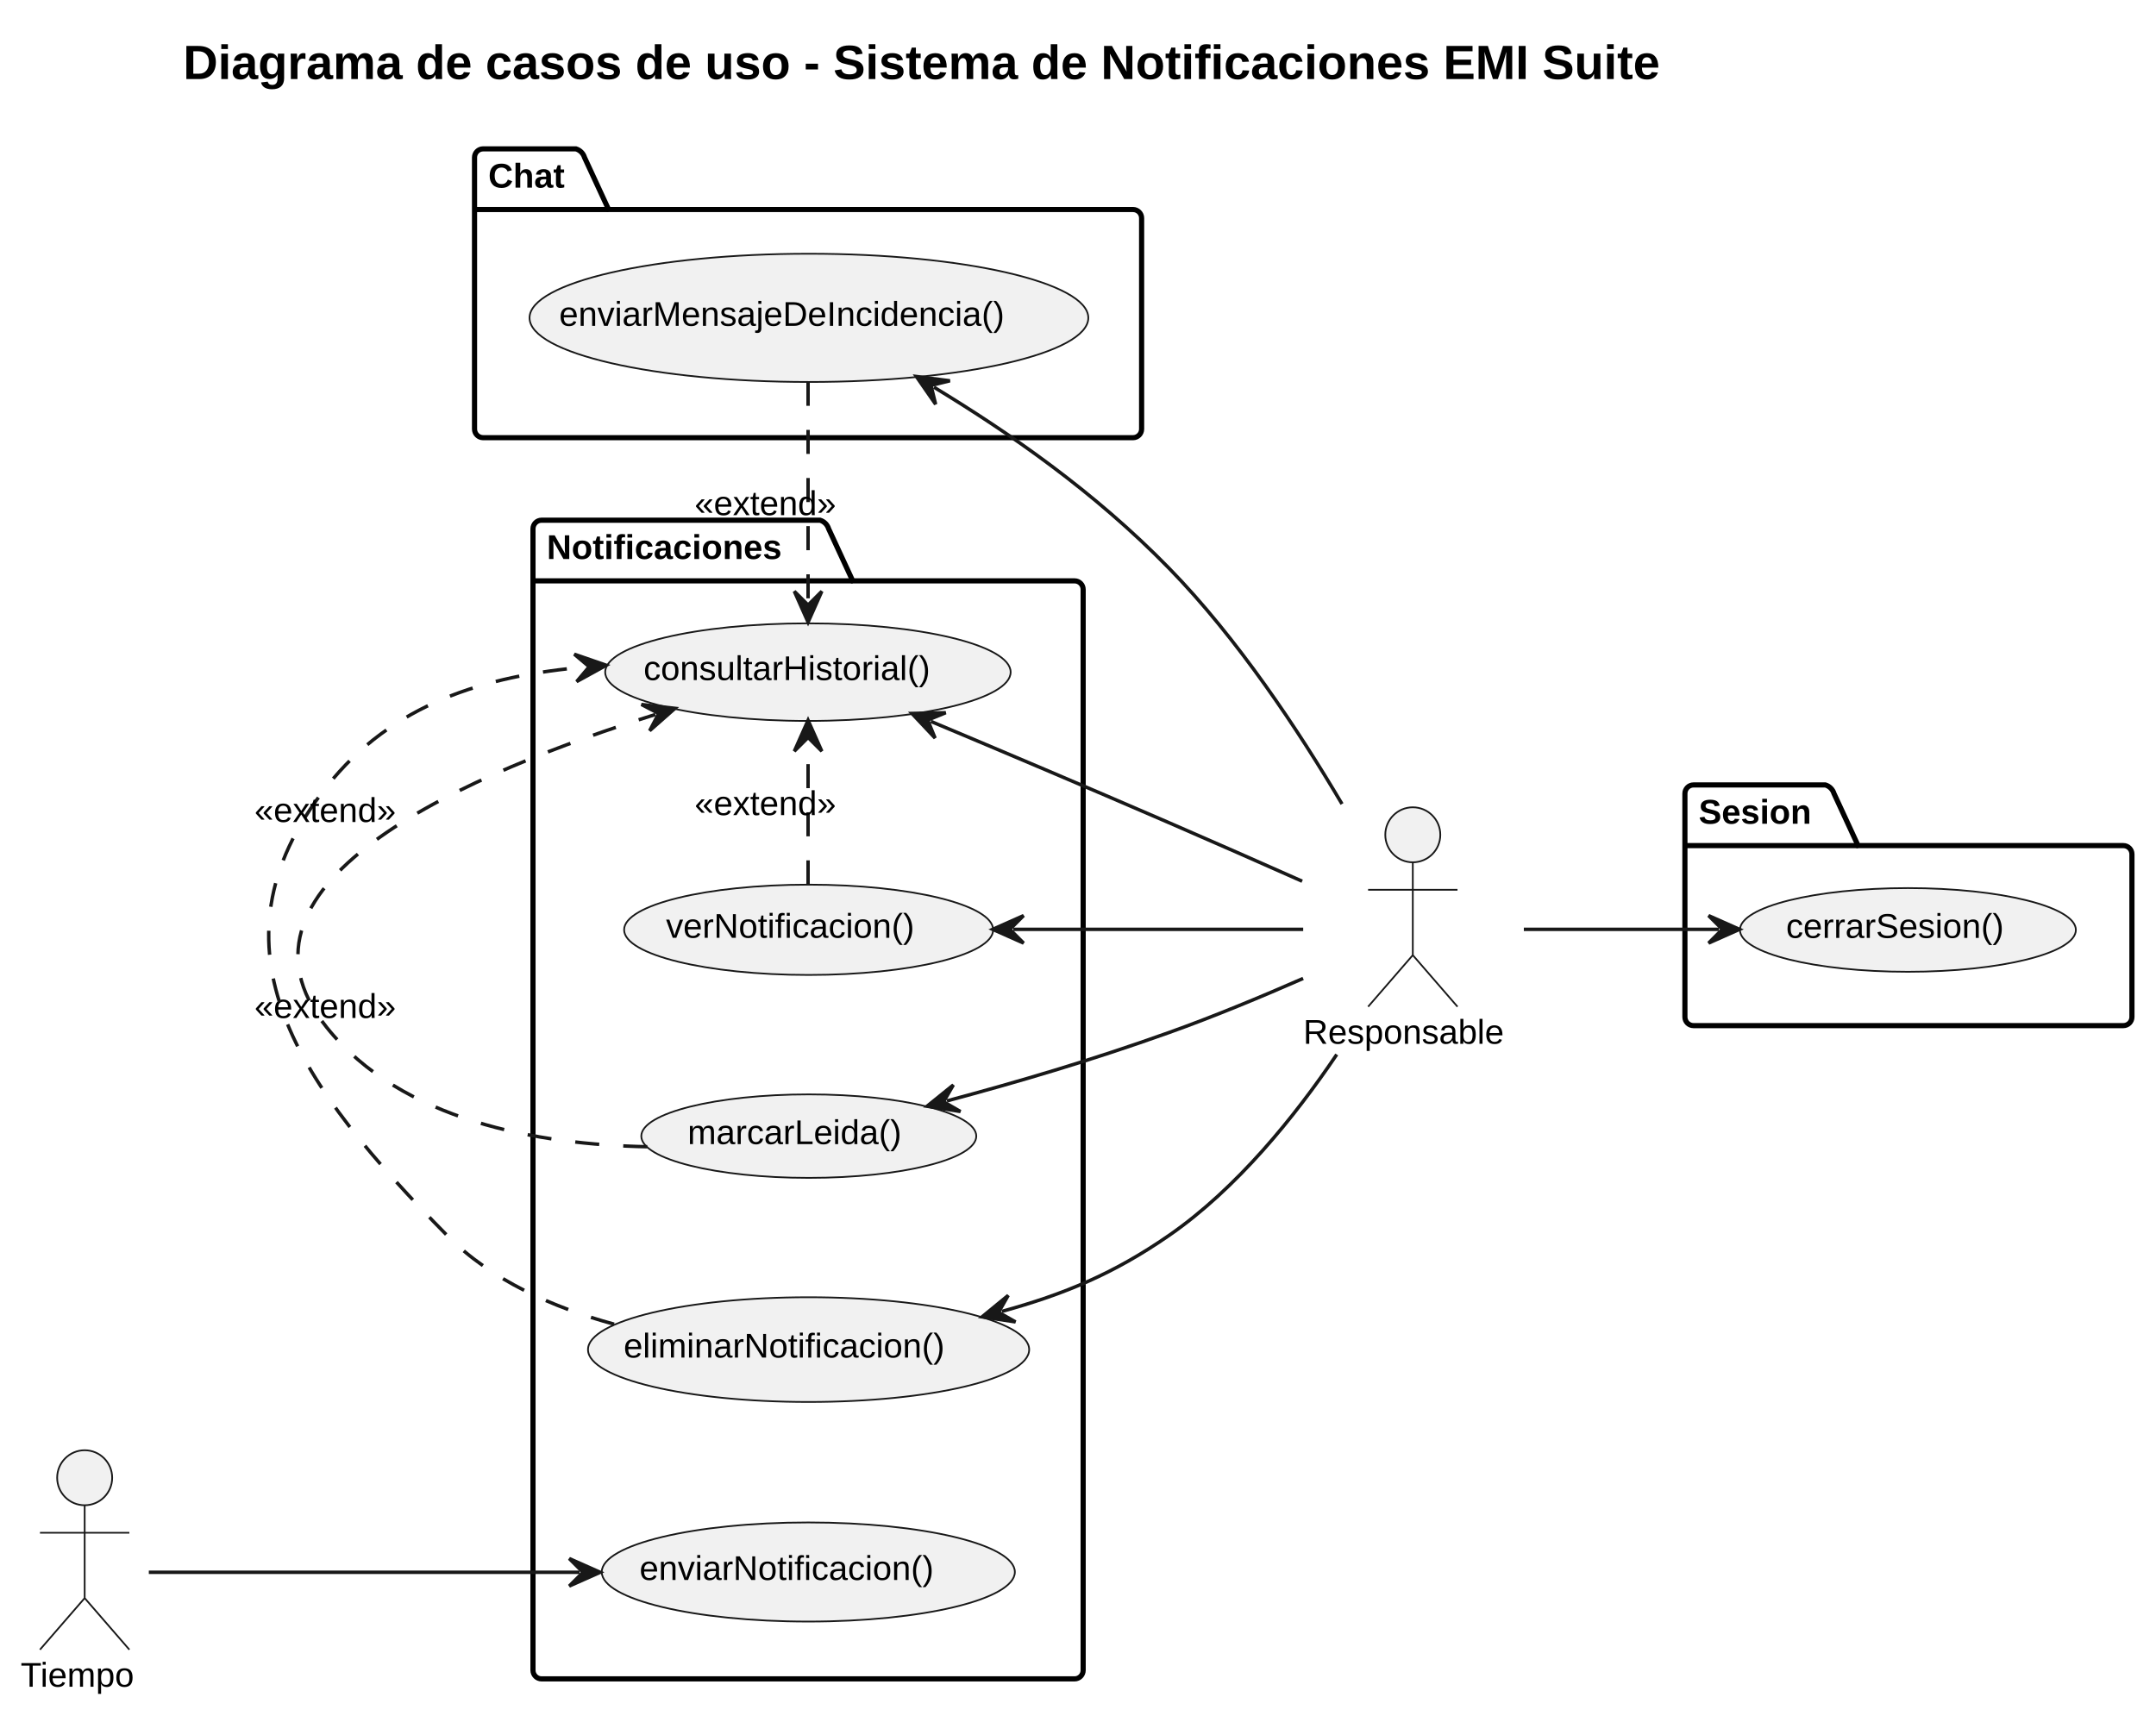
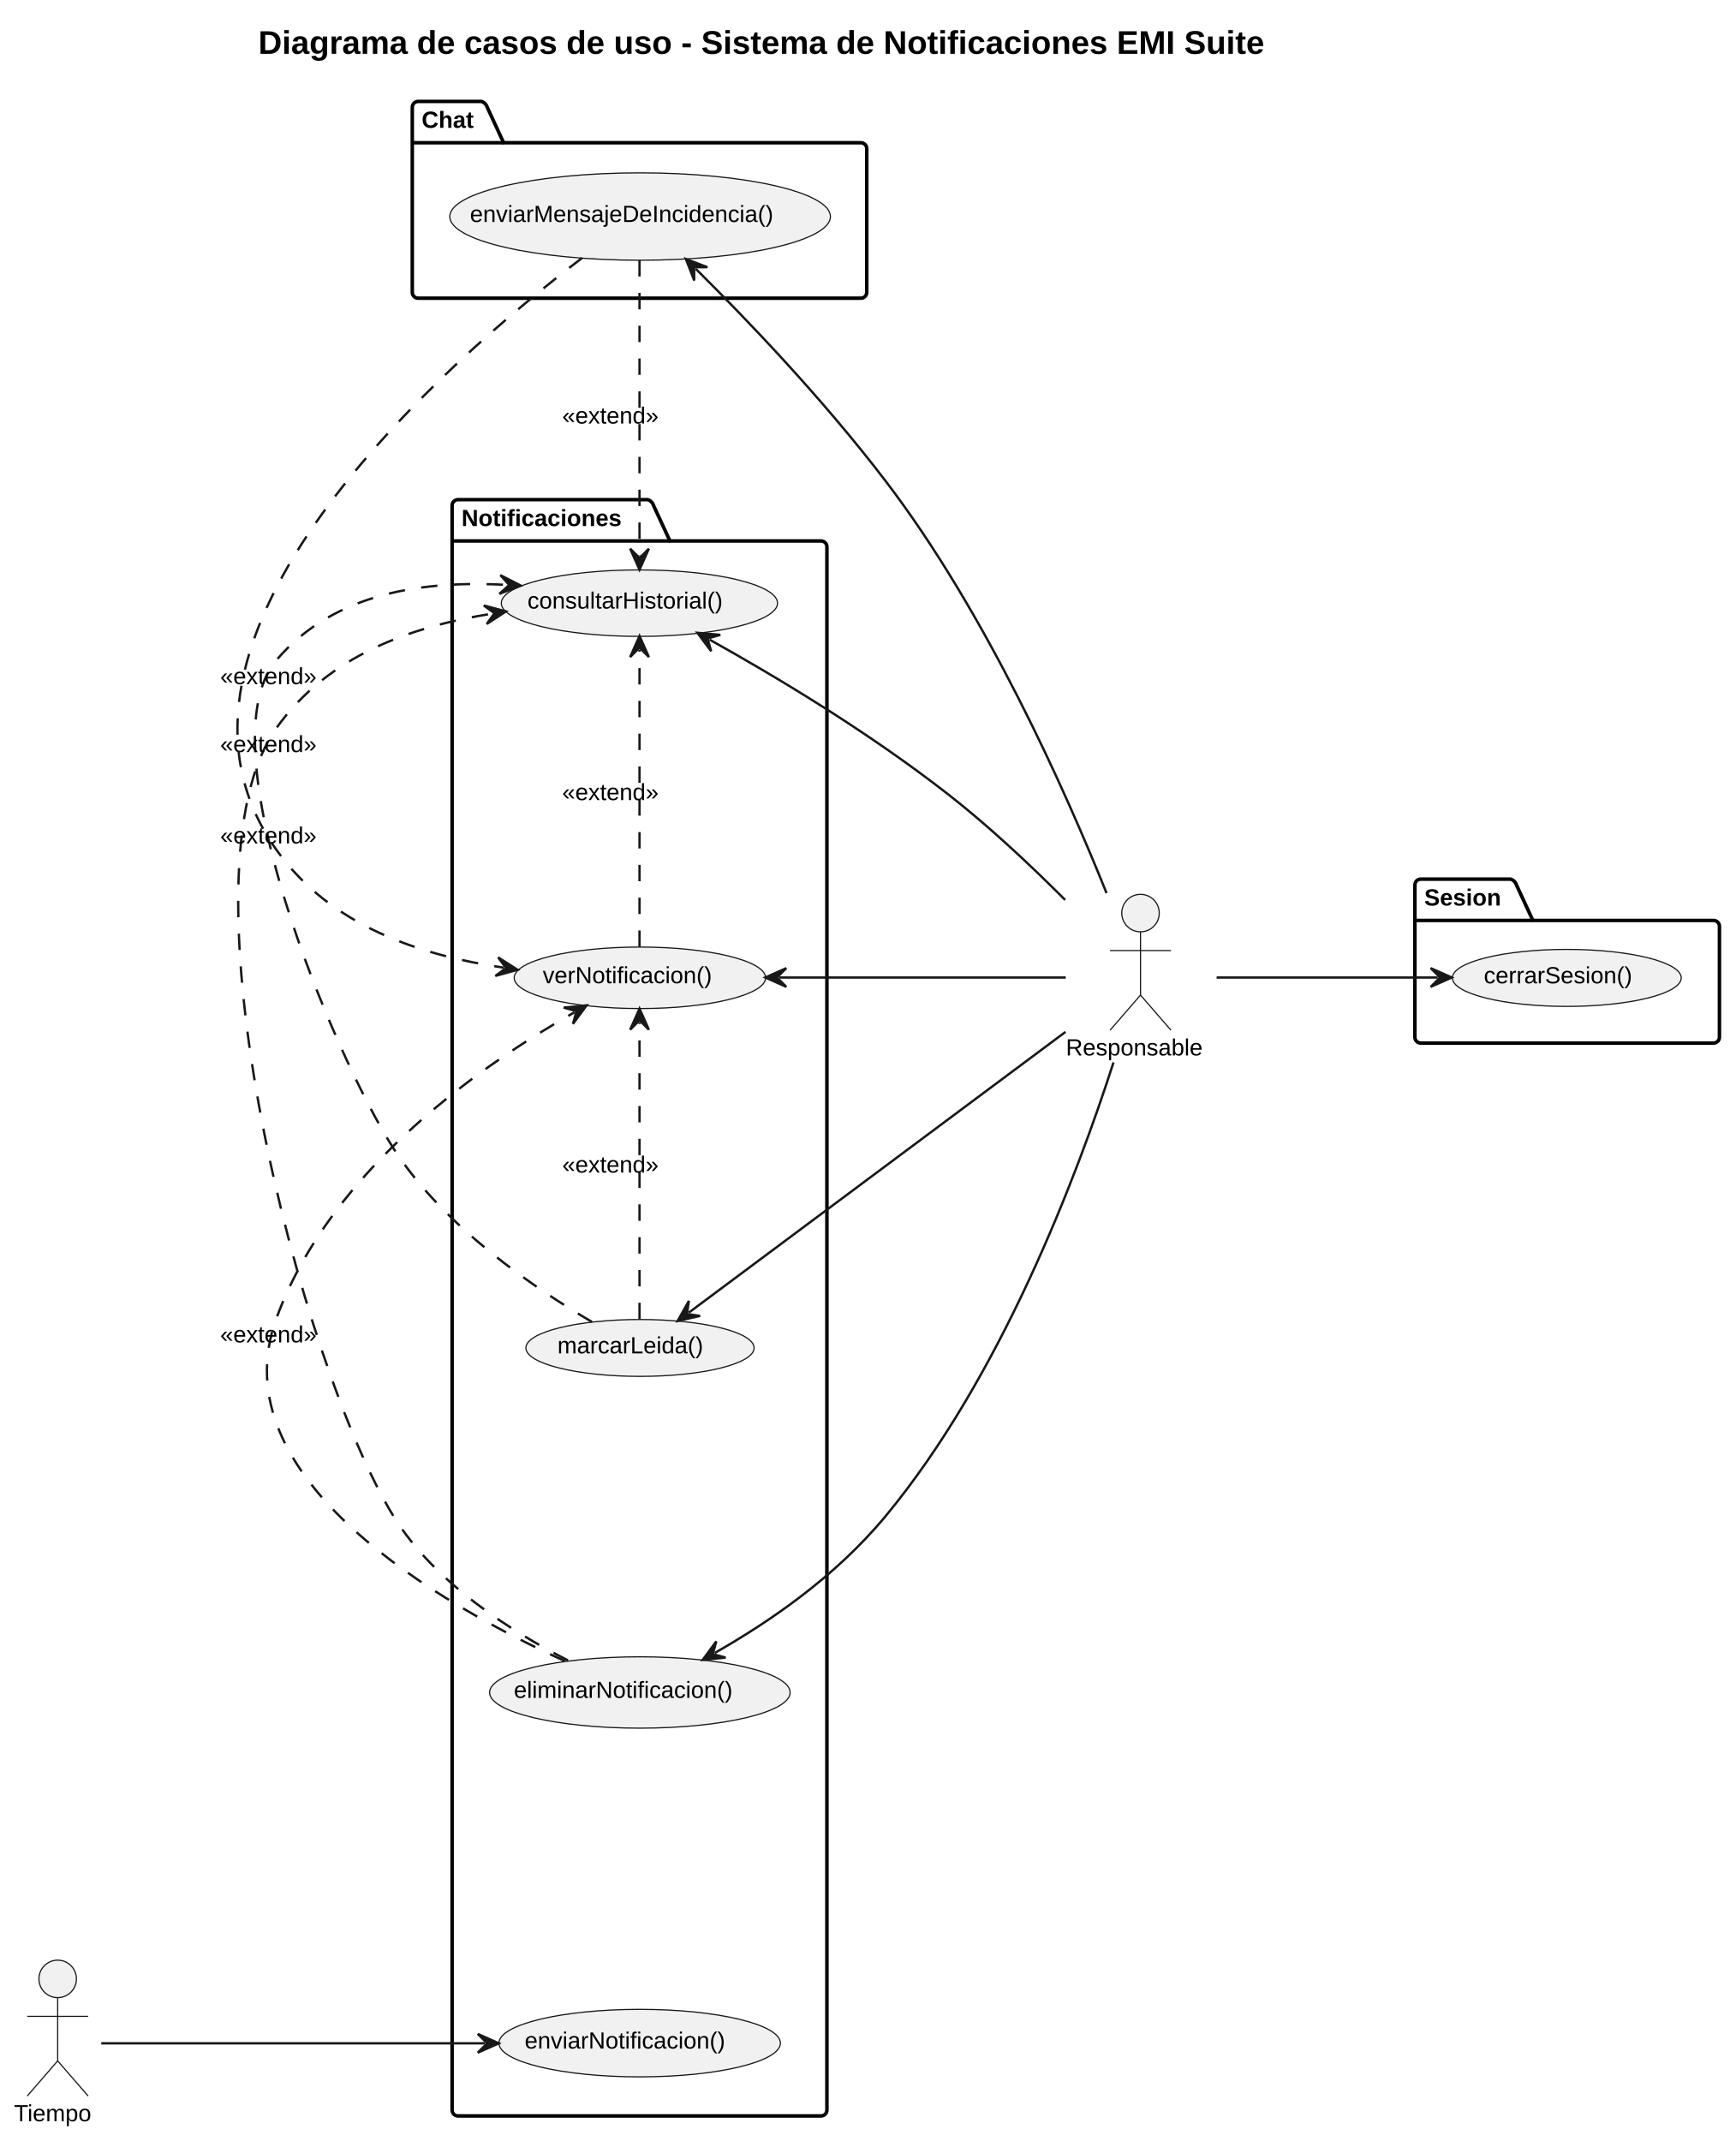
- <svg xmlns="http://www.w3.org/2000/svg" contentStyleType="text/css" data-diagram-type="DESCRIPTION" height="499px" preserveAspectRatio="none" style="width:627px;height:499px;background:#FFFFFF;" version="1.1" viewBox="0 0 627 499" width="627px" zoomAndPan="magnify">
+ <svg xmlns="http://www.w3.org/2000/svg" contentStyleType="text/css" data-diagram-type="DESCRIPTION" height="914px" preserveAspectRatio="none" style="width:741px;height:914px;background:#FFFFFF;" version="1.1" viewBox="0 0 741 914" width="741px" zoomAndPan="magnify">
  <defs />
  <g>
    <g class="title" data-source-line="1">
-       <text fill="#000000" font-family="Arial" font-size="14" font-weight="bold" lengthAdjust="spacing" textLength="506.475" x="53.263" y="22.995">Diagrama de casos de uso - Sistema de Notificaciones EMI Suite</text>
+       <text fill="#000000" font-family="Arial" font-size="14" font-weight="bold" lengthAdjust="spacing" textLength="506.475" x="110.263" y="22.995">Diagrama de casos de uso - Sistema de Notificaciones EMI Suite</text>
    </g>
-     <g class="cluster" data-entity="Notificaciones" data-source-line="12" data-uid="ent0004" id="cluster_Notificaciones">
-       <path d="M157.5,151.297 L238.481,151.297 A3.75,3.75 0 0 1 240.981,153.797 L247.981,168.938 L312.5,168.938 A2.5,2.5 0 0 1 315,171.438 L315,485.797 A2.5,2.5 0 0 1 312.5,488.297 L157.5,488.297 A2.5,2.5 0 0 1 155,485.797 L155,153.797 A2.5,2.5 0 0 1 157.5,151.297" fill="none" style="stroke:#000000;stroke-width:1.5;" />
-       <line style="stroke:#000000;stroke-width:1.5;" x1="155" x2="247.981" y1="168.938" y2="168.938" />
-       <text fill="#000000" font-family="Arial" font-size="10" font-weight="bold" lengthAdjust="spacing" textLength="79.981" x="159" y="162.579">Notificaciones</text>
+     <g class="cluster" data-entity="Notificaciones" data-source-line="16" data-uid="ent0004" id="cluster_Notificaciones">
+       <path d="M195.5,213.297 L276.481,213.297 A3.75,3.75 0 0 1 278.981,215.797 L285.981,230.938 L350.5,230.938 A2.5,2.5 0 0 1 353,233.438 L353,900.797 A2.5,2.5 0 0 1 350.5,903.297 L195.5,903.297 A2.5,2.5 0 0 1 193,900.797 L193,215.797 A2.5,2.5 0 0 1 195.5,213.297" fill="none" style="stroke:#000000;stroke-width:1.5;" />
+       <line style="stroke:#000000;stroke-width:1.5;" x1="193" x2="285.981" y1="230.938" y2="230.938" />
+       <text fill="#000000" font-family="Arial" font-size="10" font-weight="bold" lengthAdjust="spacing" textLength="79.981" x="197" y="224.579">Notificaciones</text>
    </g>
-     <g class="cluster" data-entity="Sesion" data-source-line="20" data-uid="ent0010" id="cluster_Sesion">
-       <path d="M492.5,228.297 L530.854,228.297 A3.75,3.75 0 0 1 533.354,230.797 L540.354,245.938 L617.5,245.938 A2.5,2.5 0 0 1 620,248.438 L620,295.797 A2.5,2.5 0 0 1 617.5,298.297 L492.5,298.297 A2.5,2.5 0 0 1 490,295.797 L490,230.797 A2.5,2.5 0 0 1 492.5,228.297" fill="none" style="stroke:#000000;stroke-width:1.5;" />
-       <line style="stroke:#000000;stroke-width:1.5;" x1="490" x2="540.354" y1="245.938" y2="245.938" />
-       <text fill="#000000" font-family="Arial" font-size="10" font-weight="bold" lengthAdjust="spacing" textLength="37.353" x="494" y="239.579">Sesion</text>
+     <g class="cluster" data-entity="Sesion" data-source-line="24" data-uid="ent0010" id="cluster_Sesion">
+       <path d="M606.5,375.297 L644.854,375.297 A3.75,3.75 0 0 1 647.354,377.797 L654.354,392.938 L731.5,392.938 A2.5,2.5 0 0 1 734,395.438 L734,442.797 A2.5,2.5 0 0 1 731.5,445.297 L606.5,445.297 A2.5,2.5 0 0 1 604,442.797 L604,377.797 A2.5,2.5 0 0 1 606.5,375.297" fill="none" style="stroke:#000000;stroke-width:1.5;" />
+       <line style="stroke:#000000;stroke-width:1.5;" x1="604" x2="654.354" y1="392.938" y2="392.938" />
+       <text fill="#000000" font-family="Arial" font-size="10" font-weight="bold" lengthAdjust="spacing" textLength="37.353" x="608" y="386.579">Sesion</text>
    </g>
-     <g class="cluster" data-entity="Chat" data-source-line="24" data-uid="ent0012" id="cluster_Chat">
-       <path d="M140.5,43.297 L167.486,43.297 A3.75,3.75 0 0 1 169.986,45.797 L176.986,60.938 L329.5,60.938 A2.5,2.5 0 0 1 332,63.438 L332,124.797 A2.5,2.5 0 0 1 329.5,127.297 L140.5,127.297 A2.5,2.5 0 0 1 138,124.797 L138,45.797 A2.5,2.5 0 0 1 140.5,43.297" fill="none" style="stroke:#000000;stroke-width:1.5;" />
-       <line style="stroke:#000000;stroke-width:1.5;" x1="138" x2="176.986" y1="60.938" y2="60.938" />
-       <text fill="#000000" font-family="Arial" font-size="10" font-weight="bold" lengthAdjust="spacing" textLength="25.986" x="142" y="54.579">Chat</text>
+     <g class="cluster" data-entity="Chat" data-source-line="28" data-uid="ent0012" id="cluster_Chat">
+       <path d="M178.5,43.297 L205.486,43.297 A3.75,3.75 0 0 1 207.986,45.797 L214.986,60.938 L367.5,60.938 A2.5,2.5 0 0 1 370,63.438 L370,124.797 A2.5,2.5 0 0 1 367.5,127.297 L178.5,127.297 A2.5,2.5 0 0 1 176,124.797 L176,45.797 A2.5,2.5 0 0 1 178.5,43.297" fill="none" style="stroke:#000000;stroke-width:1.5;" />
+       <line style="stroke:#000000;stroke-width:1.5;" x1="176" x2="214.986" y1="60.938" y2="60.938" />
+       <text fill="#000000" font-family="Arial" font-size="10" font-weight="bold" lengthAdjust="spacing" textLength="25.986" x="180" y="54.579">Chat</text>
    </g>
-     <g class="entity" data-entity="consultarHistorial" data-source-line="13" data-uid="ent0005" id="entity_consultarHistorial">
-       <ellipse cx="234.956" cy="195.488" fill="#F1F1F1" rx="58.956" ry="14.191" style="stroke:#181818;stroke-width:0.5;" />
-       <text fill="#000000" font-family="Arial" font-size="10" lengthAdjust="spacing" textLength="95.586" x="187.163" y="197.808">consultarHistorial()</text>
+     <g class="entity" data-entity="consultarHistorial" data-source-line="17" data-uid="ent0005" id="entity_consultarHistorial">
+       <ellipse cx="272.956" cy="257.488" fill="#F1F1F1" rx="58.956" ry="14.191" style="stroke:#181818;stroke-width:0.5;" />
+       <text fill="#000000" font-family="Arial" font-size="10" lengthAdjust="spacing" textLength="95.586" x="225.163" y="259.808">consultarHistorial()</text>
    </g>
-     <g class="entity" data-entity="verNotificacion" data-source-line="14" data-uid="ent0006" id="entity_verNotificacion">
-       <ellipse cx="235.162" cy="270.429" fill="#F1F1F1" rx="53.662" ry="13.132" style="stroke:#181818;stroke-width:0.5;" />
-       <text fill="#000000" font-family="Arial" font-size="10" lengthAdjust="spacing" textLength="82.939" x="193.692" y="272.75">verNotificacion()</text>
+     <g class="entity" data-entity="verNotificacion" data-source-line="18" data-uid="ent0006" id="entity_verNotificacion">
+       <ellipse cx="273.162" cy="417.429" fill="#F1F1F1" rx="53.662" ry="13.132" style="stroke:#181818;stroke-width:0.5;" />
+       <text fill="#000000" font-family="Arial" font-size="10" lengthAdjust="spacing" textLength="82.939" x="231.692" y="419.75">verNotificacion()</text>
    </g>
-     <g class="entity" data-entity="marcarLeida" data-source-line="15" data-uid="ent0007" id="entity_marcarLeida">
-       <ellipse cx="235.21" cy="330.439" fill="#F1F1F1" rx="48.71" ry="12.142" style="stroke:#181818;stroke-width:0.5;" />
-       <text fill="#000000" font-family="Arial" font-size="10" lengthAdjust="spacing" textLength="70.498" x="199.961" y="332.759">marcarLeida()</text>
+     <g class="entity" data-entity="marcarLeida" data-source-line="19" data-uid="ent0007" id="entity_marcarLeida">
+       <ellipse cx="273.21" cy="575.439" fill="#F1F1F1" rx="48.71" ry="12.142" style="stroke:#181818;stroke-width:0.5;" />
+       <text fill="#000000" font-family="Arial" font-size="10" lengthAdjust="spacing" textLength="70.498" x="237.961" y="577.759">marcarLeida()</text>
    </g>
-     <g class="entity" data-entity="eliminarNotificacion" data-source-line="16" data-uid="ent0008" id="entity_eliminarNotificacion">
-       <ellipse cx="235.15" cy="392.527" fill="#F1F1F1" rx="64.15" ry="15.23" style="stroke:#181818;stroke-width:0.5;" />
-       <text fill="#000000" font-family="Arial" font-size="10" lengthAdjust="spacing" textLength="107.564" x="181.369" y="394.847">eliminarNotificacion()</text>
+     <g class="entity" data-entity="eliminarNotificacion" data-source-line="20" data-uid="ent0008" id="entity_eliminarNotificacion">
+       <ellipse cx="273.15" cy="722.527" fill="#F1F1F1" rx="64.15" ry="15.23" style="stroke:#181818;stroke-width:0.5;" />
+       <text fill="#000000" font-family="Arial" font-size="10" lengthAdjust="spacing" textLength="107.564" x="219.369" y="724.847">eliminarNotificacion()</text>
    </g>
-     <g class="entity" data-entity="enviarNotificacion" data-source-line="17" data-uid="ent0009" id="entity_enviarNotificacion">
-       <ellipse cx="235.069" cy="457.211" fill="#F1F1F1" rx="60.069" ry="14.414" style="stroke:#181818;stroke-width:0.5;" />
-       <text fill="#000000" font-family="Arial" font-size="10" lengthAdjust="spacing" textLength="98.184" x="185.977" y="459.531">enviarNotificacion()</text>
+     <g class="entity" data-entity="enviarNotificacion" data-source-line="21" data-uid="ent0009" id="entity_enviarNotificacion">
+       <ellipse cx="273.069" cy="872.211" fill="#F1F1F1" rx="60.069" ry="14.414" style="stroke:#181818;stroke-width:0.5;" />
+       <text fill="#000000" font-family="Arial" font-size="10" lengthAdjust="spacing" textLength="98.184" x="223.977" y="874.531">enviarNotificacion()</text>
    </g>
-     <g class="entity" data-entity="cerrarSesion" data-source-line="21" data-uid="ent0011" id="entity_cerrarSesion">
-       <ellipse cx="554.849" cy="270.467" fill="#F1F1F1" rx="48.849" ry="12.17" style="stroke:#181818;stroke-width:0.5;" />
-       <text fill="#000000" font-family="Arial" font-size="10" lengthAdjust="spacing" textLength="70.859" x="519.42" y="272.787">cerrarSesion()</text>
+     <g class="entity" data-entity="cerrarSesion" data-source-line="25" data-uid="ent0011" id="entity_cerrarSesion">
+       <ellipse cx="668.849" cy="417.467" fill="#F1F1F1" rx="48.849" ry="12.17" style="stroke:#181818;stroke-width:0.5;" />
+       <text fill="#000000" font-family="Arial" font-size="10" lengthAdjust="spacing" textLength="70.859" x="633.42" y="419.787">cerrarSesion()</text>
    </g>
-     <g class="entity" data-entity="enviarMensajeDeIncidencia" data-source-line="25" data-uid="ent0013" id="entity_enviarMensajeDeIncidencia">
-       <ellipse cx="235.25" cy="92.447" fill="#F1F1F1" rx="81.25" ry="18.65" style="stroke:#181818;stroke-width:0.5;" />
-       <text fill="#000000" font-family="Arial" font-size="10" lengthAdjust="spacing" textLength="145.273" x="162.613" y="94.767">enviarMensajeDeIncidencia()</text>
+     <g class="entity" data-entity="enviarMensajeDeIncidencia" data-source-line="29" data-uid="ent0013" id="entity_enviarMensajeDeIncidencia">
+       <ellipse cx="273.25" cy="92.447" fill="#F1F1F1" rx="81.25" ry="18.65" style="stroke:#181818;stroke-width:0.5;" />
+       <text fill="#000000" font-family="Arial" font-size="10" lengthAdjust="spacing" textLength="145.273" x="200.613" y="94.767">enviarMensajeDeIncidencia()</text>
    </g>
-     <g class="entity" data-entity="responsable" data-source-line="9" data-uid="ent0002" id="entity_responsable">
-       <ellipse cx="410.865" cy="242.797" fill="#F1F1F1" rx="8" ry="8" style="stroke:#181818;stroke-width:0.5;" />
-       <path d="M410.865,250.797 L410.865,277.797 M397.865,258.797 L423.865,258.797 M410.865,277.797 L397.865,292.797 M410.865,277.797 L423.865,292.797" fill="none" style="stroke:#181818;stroke-width:0.5;" />
-       <text fill="#000000" font-family="Arial" font-size="10" lengthAdjust="spacing" textLength="63.73" x="379" y="303.579">Responsable</text>
+     <g class="entity" data-entity="responsable" data-source-line="13" data-uid="ent0002" id="entity_responsable">
+       <ellipse cx="486.865" cy="389.797" fill="#F1F1F1" rx="8" ry="8" style="stroke:#181818;stroke-width:0.5;" />
+       <path d="M486.865,397.797 L486.865,424.797 M473.865,405.797 L499.865,405.797 M486.865,424.797 L473.865,439.797 M486.865,424.797 L499.865,439.797" fill="none" style="stroke:#181818;stroke-width:0.5;" />
+       <text fill="#000000" font-family="Arial" font-size="10" lengthAdjust="spacing" textLength="63.73" x="455" y="450.579">Responsable</text>
    </g>
-     <g class="entity" data-entity="tiempo" data-source-line="10" data-uid="ent0003" id="entity_tiempo">
-       <ellipse cx="24.623" cy="429.797" fill="#F1F1F1" rx="8" ry="8" style="stroke:#181818;stroke-width:0.5;" />
-       <path d="M24.623,437.797 L24.623,464.797 M11.623,445.797 L37.623,445.797 M24.623,464.797 L11.623,479.797 M24.623,464.797 L37.623,479.797" fill="none" style="stroke:#181818;stroke-width:0.5;" />
-       <text fill="#000000" font-family="Arial" font-size="10" lengthAdjust="spacing" textLength="37.246" x="6" y="490.579">Tiempo</text>
+     <g class="entity" data-entity="tiempo" data-source-line="14" data-uid="ent0003" id="entity_tiempo">
+       <ellipse cx="24.623" cy="844.797" fill="#F1F1F1" rx="8" ry="8" style="stroke:#181818;stroke-width:0.5;" />
+       <path d="M24.623,852.797 L24.623,879.797 M11.623,860.797 L37.623,860.797 M24.623,879.797 L11.623,894.797 M24.623,879.797 L37.623,894.797" fill="none" style="stroke:#181818;stroke-width:0.5;" />
+       <text fill="#000000" font-family="Arial" font-size="10" lengthAdjust="spacing" textLength="37.246" x="6" y="905.579">Tiempo</text>
    </g>
-     <g class="link" data-entity-1="consultarHistorial" data-entity-2="responsable" data-source-line="28" data-uid="lnk14" id="link_consultarHistorial_responsable">
-       <path d="M270.723,209.818 C291.603,218.578 314.81,228.397 340,239.297 C352.69,244.787 366.62,250.937 378.69,256.297" fill="none" id="consultarHistorial-backto-responsable" style="stroke:#181818;stroke-width:1;" />
-       <polygon fill="#181818" points="265.19,207.497,271.942,214.667,269.801,209.431,275.037,207.29,265.19,207.497" style="stroke:#181818;stroke-width:1;" />
+     <g class="link" data-entity-1="consultarHistorial" data-entity-2="responsable" data-source-line="32" data-uid="lnk14" id="link_consultarHistorial_responsable">
+       <path d="M302.918,273.062 C329.938,288.152 369.68,311.717 405,339.297 C422.39,352.877 440.21,369.657 454.69,384.177" fill="none" id="consultarHistorial-backto-responsable" style="stroke:#181818;stroke-width:1;" />
+       <polygon fill="#181818" points="297.68,270.137,303.587,278.017,302.045,272.575,307.488,271.033,297.68,270.137" style="stroke:#181818;stroke-width:1;" />
    </g>
-     <g class="link" data-entity-1="verNotificacion" data-entity-2="responsable" data-source-line="29" data-uid="lnk15" id="link_verNotificacion_responsable">
-       <path d="M294.68,270.297 C324.19,270.297 353.97,270.297 378.99,270.297" fill="none" id="verNotificacion-backto-responsable" style="stroke:#181818;stroke-width:1;" />
-       <polygon fill="#181818" points="288.68,270.297,297.68,274.297,293.68,270.297,297.68,266.297,288.68,270.297" style="stroke:#181818;stroke-width:1;" />
+     <g class="link" data-entity-1="verNotificacion" data-entity-2="responsable" data-source-line="33" data-uid="lnk15" id="link_verNotificacion_responsable">
+       <path d="M332.68,417.297 C373.02,417.297 421.3,417.297 454.95,417.297" fill="none" id="verNotificacion-backto-responsable" style="stroke:#181818;stroke-width:1;" />
+       <polygon fill="#181818" points="326.68,417.297,335.68,421.297,331.68,417.297,335.68,413.297,326.68,417.297" style="stroke:#181818;stroke-width:1;" />
    </g>
-     <g class="link" data-entity-1="marcarLeida" data-entity-2="responsable" data-source-line="30" data-uid="lnk16" id="link_marcarLeida_responsable">
-       <path d="M275.385,320.192 C295.925,314.682 316.82,308.577 340,300.297 C352.95,295.677 366.93,289.857 378.97,284.577" fill="none" id="marcarLeida-backto-responsable" style="stroke:#181818;stroke-width:1;" />
-       <polygon fill="#181818" points="269.59,321.747,279.319,323.278,274.419,320.451,277.246,315.552,269.59,321.747" style="stroke:#181818;stroke-width:1;" />
+     <g class="link" data-entity-1="marcarLeida" data-entity-2="responsable" data-source-line="34" data-uid="lnk16" id="link_marcarLeida_responsable">
+       <path d="M294.06,560.351 C328.61,534.591 408.67,474.927 454.85,440.517" fill="none" id="marcarLeida-backto-responsable" style="stroke:#181818;stroke-width:1;" />
+       <polygon fill="#181818" points="289.25,563.937,298.856,561.764,293.259,560.948,294.074,555.351,289.25,563.937" style="stroke:#181818;stroke-width:1;" />
    </g>
-     <g class="link" data-entity-1="eliminarNotificacion" data-entity-2="responsable" data-source-line="31" data-uid="lnk17" id="link_eliminarNotificacion_responsable">
-       <path d="M291.374,381.412 C309.584,376.392 323.88,370.457 340,359.297 C359.71,345.637 376.54,324.787 388.75,306.697" fill="none" id="eliminarNotificacion-backto-responsable" style="stroke:#181818;stroke-width:1;" />
-       <polygon fill="#181818" points="285.59,383.007,295.329,384.471,290.41,381.678,293.203,376.759,285.59,383.007" style="stroke:#181818;stroke-width:1;" />
+     <g class="link" data-entity-1="eliminarNotificacion" data-entity-2="responsable" data-source-line="35" data-uid="lnk17" id="link_eliminarNotificacion_responsable">
+       <path d="M305.156,705.644 C328.126,692.484 356.11,673.677 378,647.297 C427.43,587.707 459.84,501.727 475.34,453.547" fill="none" id="eliminarNotificacion-backto-responsable" style="stroke:#181818;stroke-width:1;" />
+       <polygon fill="#181818" points="299.95,708.627,309.748,707.624,304.288,706.141,305.771,700.682,299.95,708.627" style="stroke:#181818;stroke-width:1;" />
    </g>
-     <g class="link" data-entity-1="tiempo" data-entity-2="enviarNotificacion" data-source-line="33" data-uid="lnk18" id="link_tiempo_enviarNotificacion">
-       <path d="M43.28,457.297 C72.03,457.297 124.02,457.297 168.55,457.297" fill="none" id="tiempo-to-enviarNotificacion" style="stroke:#181818;stroke-width:1;" />
-       <polygon fill="#181818" points="174.55,457.297,165.55,453.297,169.55,457.297,165.55,461.297,174.55,457.297" style="stroke:#181818;stroke-width:1;" />
+     <g class="link" data-entity-1="tiempo" data-entity-2="enviarNotificacion" data-source-line="37" data-uid="lnk18" id="link_tiempo_enviarNotificacion">
+       <path d="M43.23,872.297 C78.22,872.297 151.58,872.297 206.95,872.297" fill="none" id="tiempo-to-enviarNotificacion" style="stroke:#181818;stroke-width:1;" />
+       <polygon fill="#181818" points="212.95,872.297,203.95,868.297,207.95,872.297,203.95,876.297,212.95,872.297" style="stroke:#181818;stroke-width:1;" />
    </g>
-     <g class="link" data-entity-1="responsable" data-entity-2="cerrarSesion" data-source-line="35" data-uid="lnk19" id="link_responsable_cerrarSesion">
-       <path d="M443.16,270.297 C461.53,270.297 479.16,270.297 499.88,270.297" fill="none" id="responsable-to-cerrarSesion" style="stroke:#181818;stroke-width:1;" />
-       <polygon fill="#181818" points="505.88,270.297,496.88,266.297,500.88,270.297,496.88,274.297,505.88,270.297" style="stroke:#181818;stroke-width:1;" />
+     <g class="link" data-entity-1="responsable" data-entity-2="cerrarSesion" data-source-line="39" data-uid="lnk19" id="link_responsable_cerrarSesion">
+       <path d="M519.35,417.297 C547.05,417.297 581.88,417.297 613.74,417.297" fill="none" id="responsable-to-cerrarSesion" style="stroke:#181818;stroke-width:1;" />
+       <polygon fill="#181818" points="619.74,417.297,610.74,413.297,614.74,417.297,610.74,421.297,619.74,417.297" style="stroke:#181818;stroke-width:1;" />
    </g>
-     <g class="link" data-entity-1="responsable" data-entity-2="enviarMensajeDeIncidencia" data-source-line="36" data-uid="lnk20" id="link_responsable_enviarMensajeDeIncidencia">
-       <path d="M390.28,233.837 C377.64,212.437 359.9,185.677 340,165.297 C318.12,142.887 293.638,125.992 271.608,112.612" fill="none" id="responsable-to-enviarMensajeDeIncidencia" style="stroke:#181818;stroke-width:1;" />
-       <polygon fill="#181818" points="266.48,109.497,272.096,117.588,270.753,112.092,276.249,110.75,266.48,109.497" style="stroke:#181818;stroke-width:1;" />
+     <g class="link" data-entity-1="responsable" data-entity-2="enviarMensajeDeIncidencia" data-source-line="40" data-uid="lnk20" id="link_responsable_enviarMensajeDeIncidencia">
+       <path d="M472.37,381.267 C454.66,337.167 420.88,261.427 378,205.297 C350.81,169.697 318.776,136.386 297.036,114.786" fill="none" id="responsable-to-enviarMensajeDeIncidencia" style="stroke:#181818;stroke-width:1;" />
+       <polygon fill="#181818" points="292.78,110.557,296.345,119.738,296.327,114.081,301.984,114.063,292.78,110.557" style="stroke:#181818;stroke-width:1;" />
    </g>
-     <g class="link" data-entity-1="verNotificacion" data-entity-2="consultarHistorial" data-source-line="38" data-uid="lnk21" id="link_verNotificacion_consultarHistorial">
-       <path d="M235,257.237 C235,243.887 235,229.227 235,215.487" fill="none" id="verNotificacion-to-consultarHistorial" style="stroke:#181818;stroke-width:1;stroke-dasharray:7,7;" />
-       <polygon fill="#181818" points="235,209.487,231,218.487,235,214.487,239,218.487,235,209.487" style="stroke:#181818;stroke-width:1;" />
-       <text fill="#000000" font-family="Arial" font-size="10" lengthAdjust="spacing" textLength="47.065" x="202" y="237.079">«extend»</text>
+     <g class="link" data-entity-1="verNotificacion" data-entity-2="consultarHistorial" data-source-line="42" data-uid="lnk21" id="link_verNotificacion_consultarHistorial">
+       <path d="M273,404.207 C273,374.497 273,308.207 273,277.487" fill="none" id="verNotificacion-to-consultarHistorial" style="stroke:#181818;stroke-width:1;stroke-dasharray:7,7;" />
+       <polygon fill="#181818" points="273,271.487,269,280.487,273,276.487,277,280.487,273,271.487" style="stroke:#181818;stroke-width:1;" />
+       <text fill="#000000" font-family="Arial" font-size="10" lengthAdjust="spacing" textLength="47.065" x="240" y="341.579">«extend»</text>
    </g>
-     <g class="link" data-entity-1="marcarLeida" data-entity-2="consultarHistorial" data-source-line="39" data-uid="lnk22" id="link_marcarLeida_consultarHistorial">
-       <path d="M188.24,333.527 C156.62,332.897 116.79,326.037 95,298.797 C61.01,256.307 138.305,224.201 190.595,207.811" fill="none" id="marcarLeida-to-consultarHistorial" style="stroke:#181818;stroke-width:1;stroke-dasharray:7,7;" />
-       <polygon fill="#181818" points="196.32,206.017,186.536,204.892,191.549,207.512,188.928,212.526,196.32,206.017" style="stroke:#181818;stroke-width:1;" />
-       <text fill="#000000" font-family="Arial" font-size="10" lengthAdjust="spacing" textLength="47.065" x="74" y="296.079">«extend»</text>
+     <g class="link" data-entity-1="marcarLeida" data-entity-2="consultarHistorial" data-source-line="43" data-uid="lnk22" id="link_marcarLeida_consultarHistorial">
+       <path d="M252.7,564.327 C228.77,550.327 189.53,523.857 168,490.297 C142.27,450.187 87.05,318.027 118,281.797 C142.95,252.587 181.449,247.804 216.379,249.684" fill="none" id="marcarLeida-to-consultarHistorial" style="stroke:#181818;stroke-width:1;stroke-dasharray:7,7;" />
+       <polygon fill="#181818" points="222.37,250.007,213.598,245.529,217.377,249.738,213.168,253.517,222.37,250.007" style="stroke:#181818;stroke-width:1;" />
+       <text fill="#000000" font-family="Arial" font-size="10" lengthAdjust="spacing" textLength="47.065" x="94" y="292.079">«extend»</text>
    </g>
-     <g class="link" data-entity-1="eliminarNotificacion" data-entity-2="consultarHistorial" data-source-line="40" data-uid="lnk23" id="link_eliminarNotificacion_consultarHistorial">
-       <path d="M178.58,385.127 C161.04,380.357 142.94,372.437 130,359.297 C87.86,316.517 57.81,275.937 95,228.797 C114.04,204.667 141.122,196.498 170.342,193.998" fill="none" id="eliminarNotificacion-to-consultarHistorial" style="stroke:#181818;stroke-width:1;stroke-dasharray:7,7;" />
-       <polygon fill="#181818" points="176.32,193.487,167.012,190.269,171.338,193.913,167.694,198.239,176.32,193.487" style="stroke:#181818;stroke-width:1;" />
-       <text fill="#000000" font-family="Arial" font-size="10" lengthAdjust="spacing" textLength="47.065" x="74" y="239.079">«extend»</text>
+     <g class="link" data-entity-1="eliminarNotificacion" data-entity-2="consultarHistorial" data-source-line="44" data-uid="lnk23" id="link_eliminarNotificacion_consultarHistorial">
+       <path d="M242.48,708.837 C218.2,696.467 185.5,675.717 168,647.297 C128.36,582.927 74.12,372.357 118,310.797 C140.14,279.737 175.645,267.476 210.106,261.956" fill="none" id="eliminarNotificacion-to-consultarHistorial" style="stroke:#181818;stroke-width:1;stroke-dasharray:7,7;" />
+       <polygon fill="#181818" points="216.03,261.007,206.511,258.481,211.093,261.798,207.776,266.38,216.03,261.007" style="stroke:#181818;stroke-width:1;" />
+       <text fill="#000000" font-family="Arial" font-size="10" lengthAdjust="spacing" textLength="47.065" x="94" y="321.079">«extend»</text>
    </g>
-     <g class="link" data-entity-1="enviarMensajeDeIncidencia" data-entity-2="consultarHistorial" data-source-line="41" data-uid="lnk24" id="link_enviarMensajeDeIncidencia_consultarHistorial">
-       <path d="M235,111.027 C235,131.167 235,156.737 235,174.977" fill="none" id="enviarMensajeDeIncidencia-to-consultarHistorial" style="stroke:#181818;stroke-width:1;stroke-dasharray:7,7;" />
-       <polygon fill="#181818" points="235,180.977,239,171.977,235,175.977,231,171.977,235,180.977" style="stroke:#181818;stroke-width:1;" />
-       <text fill="#000000" font-family="Arial" font-size="10" lengthAdjust="spacing" textLength="47.065" x="202" y="149.829">«extend»</text>
+     <g class="link" data-entity-1="enviarMensajeDeIncidencia" data-entity-2="consultarHistorial" data-source-line="45" data-uid="lnk24" id="link_enviarMensajeDeIncidencia_consultarHistorial">
+       <path d="M273,111.047 C273,144.457 273,207.537 273,237.227" fill="none" id="enviarMensajeDeIncidencia-to-consultarHistorial" style="stroke:#181818;stroke-width:1;stroke-dasharray:7,7;" />
+       <polygon fill="#181818" points="273,243.227,277,234.227,273,238.227,269,234.227,273,243.227" style="stroke:#181818;stroke-width:1;" />
+       <text fill="#000000" font-family="Arial" font-size="10" lengthAdjust="spacing" textLength="47.065" x="240" y="180.829">«extend»</text>
+     </g>
+     <g class="link" data-entity-1="enviarMensajeDeIncidencia" data-entity-2="verNotificacion" data-source-line="46" data-uid="lnk25" id="link_enviarMensajeDeIncidencia_verNotificacion">
+       <path d="M248.51,110.097 C190.5,154.427 54.17,272.697 118,362.797 C141.17,395.497 179.655,407.843 215.025,413.113" fill="none" id="enviarMensajeDeIncidencia-to-verNotificacion" style="stroke:#181818;stroke-width:1;stroke-dasharray:7,7;" />
+       <polygon fill="#181818" points="220.96,413.997,212.648,408.714,216.015,413.26,211.469,416.627,220.96,413.997" style="stroke:#181818;stroke-width:1;" />
+       <text fill="#000000" font-family="Arial" font-size="10" lengthAdjust="spacing" textLength="47.065" x="94" y="360.079">«extend»</text>
+     </g>
+     <g class="link" data-entity-1="marcarLeida" data-entity-2="verNotificacion" data-source-line="47" data-uid="lnk26" id="link_marcarLeida_verNotificacion">
+       <path d="M273,563.157 C273,534.117 273,466.757 273,436.577" fill="none" id="marcarLeida-to-verNotificacion" style="stroke:#181818;stroke-width:1;stroke-dasharray:7,7;" />
+       <polygon fill="#181818" points="273,430.577,269,439.577,273,435.577,277,439.577,273,430.577" style="stroke:#181818;stroke-width:1;" />
+       <text fill="#000000" font-family="Arial" font-size="10" lengthAdjust="spacing" textLength="47.065" x="240" y="500.579">«extend»</text>
+     </g>
+     <g class="link" data-entity-1="eliminarNotificacion" data-entity-2="verNotificacion" data-source-line="48" data-uid="lnk27" id="link_eliminarNotificacion_verNotificacion">
+       <path d="M241.16,709.137 C188.9,685.337 93.08,631.187 118,562.797 C141.63,497.947 208.224,453.172 245.224,432.142" fill="none" id="eliminarNotificacion-to-verNotificacion" style="stroke:#181818;stroke-width:1;stroke-dasharray:7,7;" />
+       <polygon fill="#181818" points="250.44,429.177,240.639,430.147,246.093,431.648,244.592,437.102,250.44,429.177" style="stroke:#181818;stroke-width:1;" />
+       <text fill="#000000" font-family="Arial" font-size="10" lengthAdjust="spacing" textLength="47.065" x="94" y="573.079">«extend»</text>
    </g>
  </g>
</svg>
